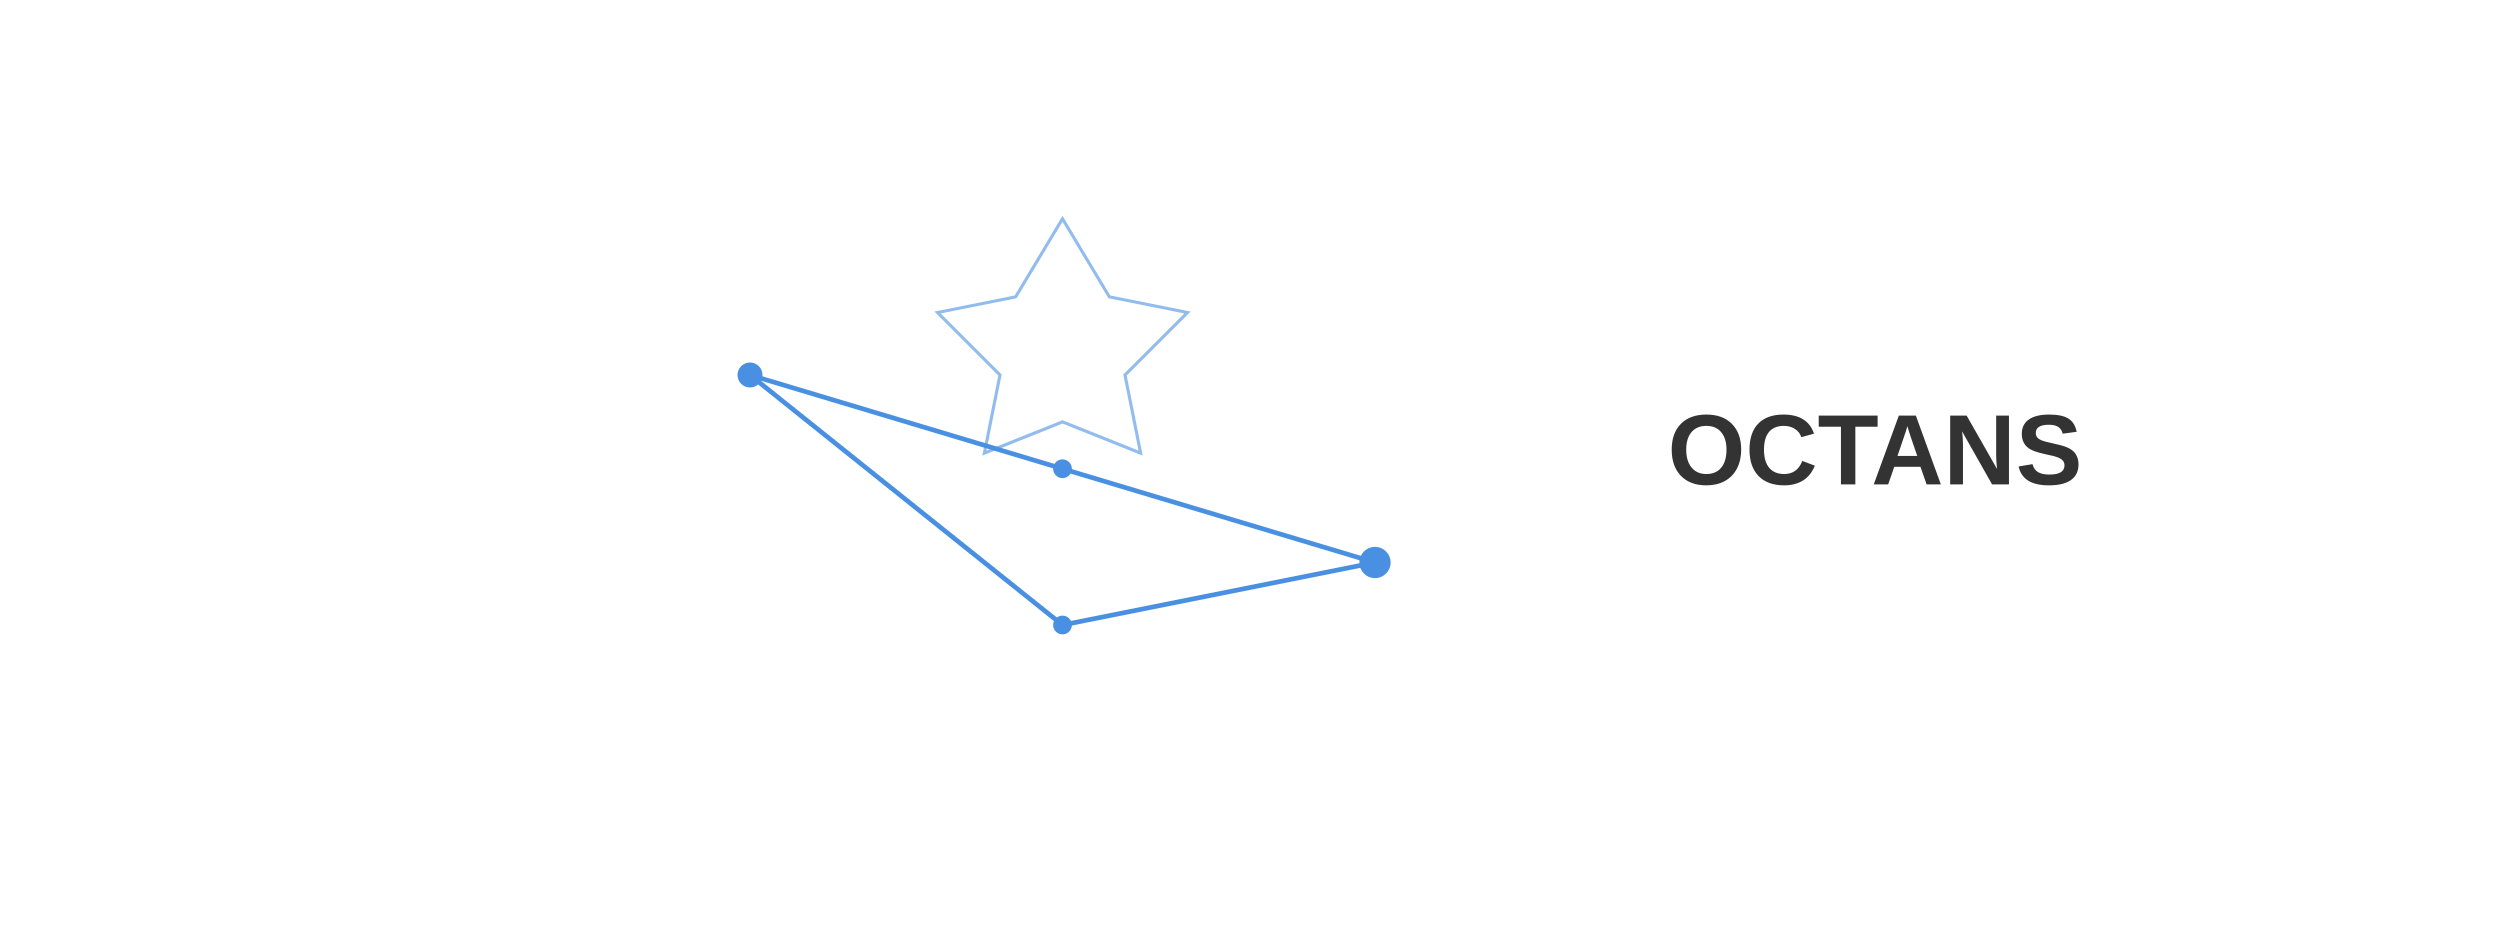
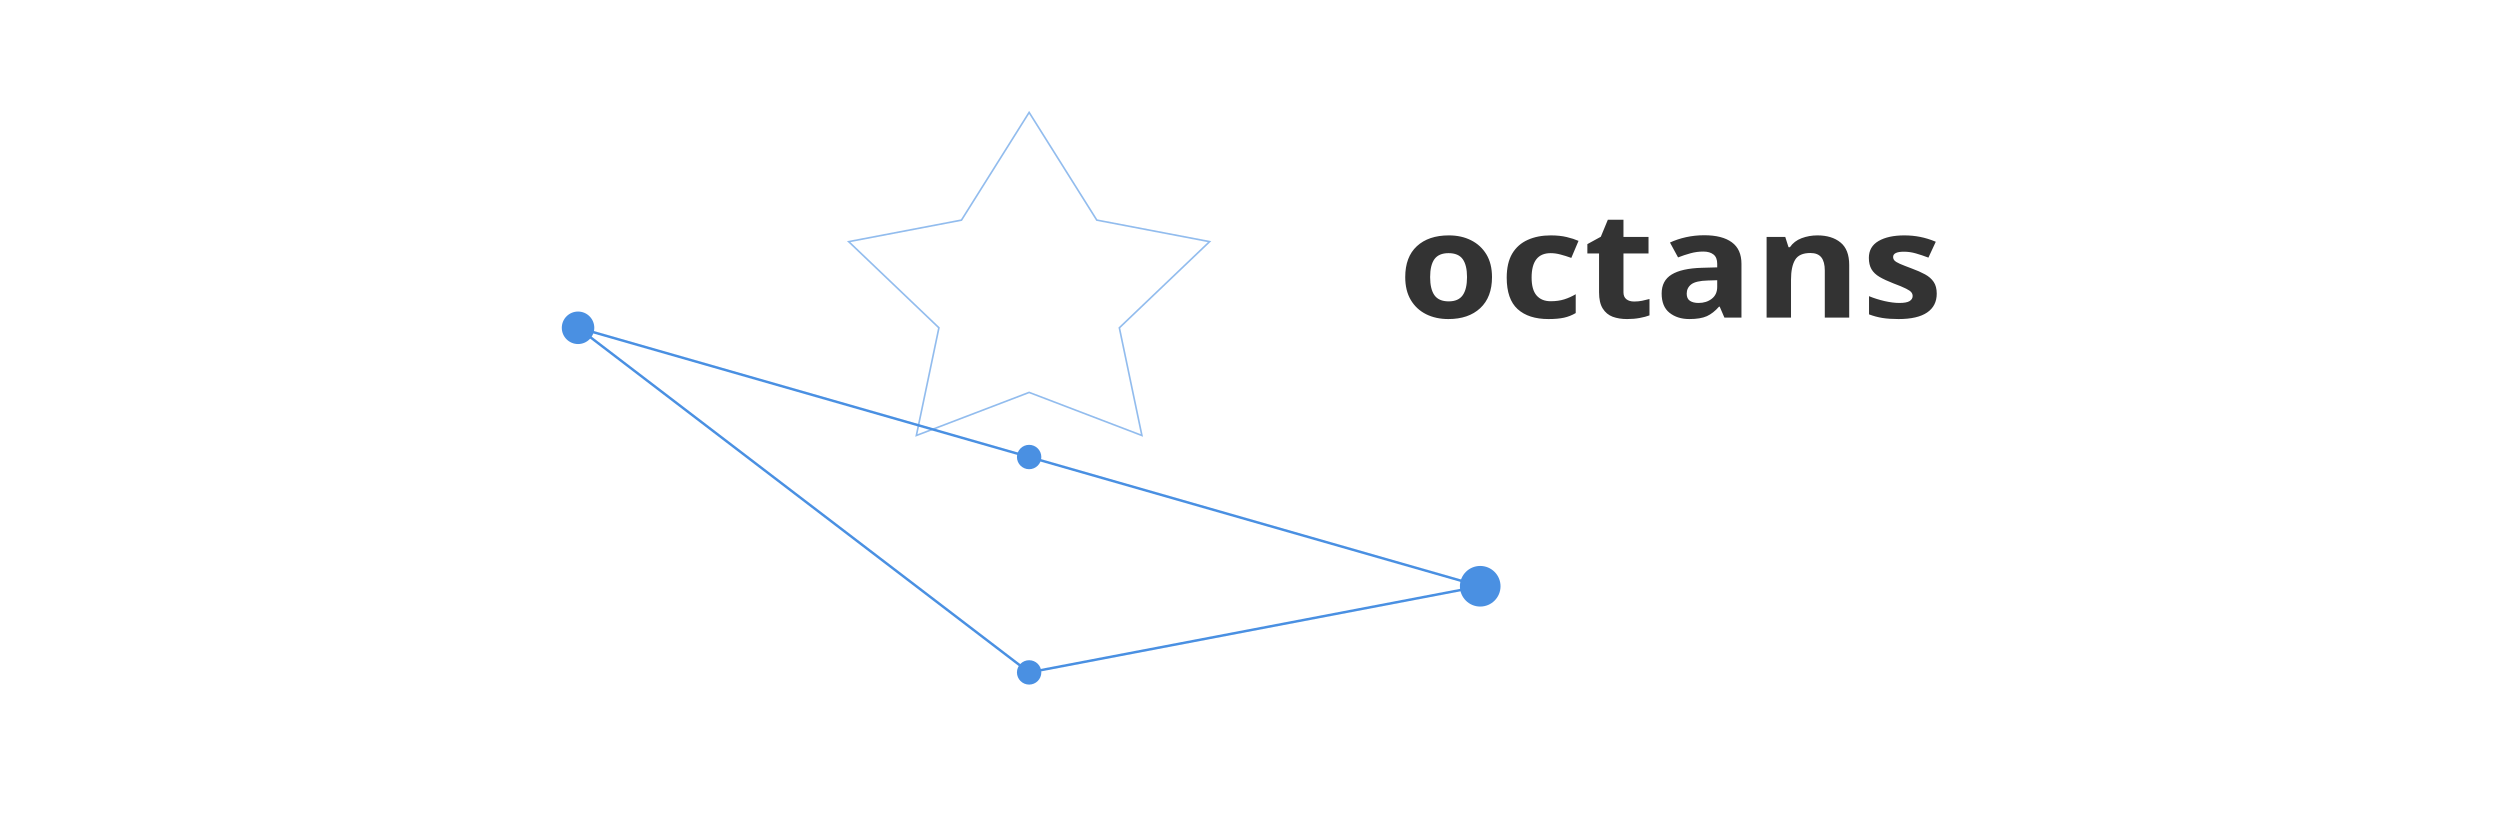
- <svg xmlns="http://www.w3.org/2000/svg" viewBox="0 0 800 300">
-   <circle cx="240" cy="120" r="4" fill="#4A90E2" />
-   <circle cx="340" cy="150" r="3" fill="#4A90E2" />
-   <circle cx="440" cy="180" r="5" fill="#4A90E2" />
-   <circle cx="340" cy="200" r="3" fill="#4A90E2" />
-   <line x1="240" y1="120" x2="340" y2="150" stroke="#4A90E2" stroke-width="1.5" />
-   <line x1="340" y1="150" x2="440" y2="180" stroke="#4A90E2" stroke-width="1.5" />
-   <line x1="440" y1="180" x2="340" y2="200" stroke="#4A90E2" stroke-width="1.5" />
-   <line x1="340" y1="200" x2="240" y2="120" stroke="#4A90E2" stroke-width="1.5" />
-   <text x="600" y="155" font-family="Arial, sans-serif" font-size="32" font-weight="bold" text-anchor="middle" fill="#333333">OCTANS</text>
-   <polygon points="340,70 355,95 380,100 360,120 365,145 340,135 315,145 320,120 300,100 325,95" fill="none" stroke="#4A90E2" stroke-width="1" opacity="0.6" />
+ <svg xmlns="http://www.w3.org/2000/svg" width="1500" height="500">
+   <g>
+     <circle style="--darkreader-inline-fill: var(--darkreader-text-4a90e2, #54a1e4);" id="svg_1" fill="#4A90E2" r="9.75" cy="196.679" cx="346.826" />
+     <circle style="--darkreader-inline-fill: var(--darkreader-text-4a90e2, #54a1e4);" id="svg_2" fill="#4A90E2" r="7.313" cy="274.215" cx="617.478" />
+     <circle style="--darkreader-inline-fill: var(--darkreader-text-4a90e2, #54a1e4);" id="svg_3" fill="#4A90E2" r="12.188" cy="351.752" cx="888.13" />
+     <circle style="--darkreader-inline-fill: var(--darkreader-text-4a90e2, #54a1e4);" id="svg_4" fill="#4A90E2" r="7.313" cy="403.443" cx="617.478" />
+     <line style="--darkreader-inline-stroke: var(--darkreader-border-4a90e2, #174e8e);" id="svg_5" stroke-width="1.5" stroke="#4A90E2" y2="274.215" x2="617.478" y1="196.679" x1="346.826" />
+     <line style="--darkreader-inline-stroke: var(--darkreader-border-4a90e2, #174e8e);" id="svg_6" stroke-width="1.5" stroke="#4A90E2" y2="351.752" x2="888.13" y1="274.215" x1="617.478" />
+     <line style="--darkreader-inline-stroke: var(--darkreader-border-4a90e2, #174e8e);" id="svg_7" stroke-width="1.5" stroke="#4A90E2" y2="403.443" x2="617.478" y1="351.752" x1="888.13" />
+     <line style="--darkreader-inline-stroke: var(--darkreader-border-4a90e2, #174e8e);" id="svg_8" stroke-width="1.5" stroke="#4A90E2" y2="196.679" x2="346.826" y1="403.443" x1="617.478" />
+     <text style="--darkreader-inline-fill: var(--darkreader-text-333333, #c8c3bc);" font-style="normal" transform="matrix(3.07394, 0, 0, 2.77214, -1152.03, -557.455)" id="svg_9" fill="#333333" text-anchor="middle" font-weight="bold" font-size="32" font-family="'Bodoni Moda'" y="269.837" x="700.82">octans</text>
+     <polygon style="--darkreader-inline-stroke: var(--darkreader-text-4a90e2, #54a1e4);" id="svg_10" opacity="0.6" stroke="#4A90E2" fill="none" points="617.478,67.451 658.076,132.065 725.739,144.988 671.608,196.679 685.141,261.292 617.478,235.447 549.815,261.292 563.348,196.679 509.217,144.988 576.88,132.065 " />
+   </g>
</svg>
